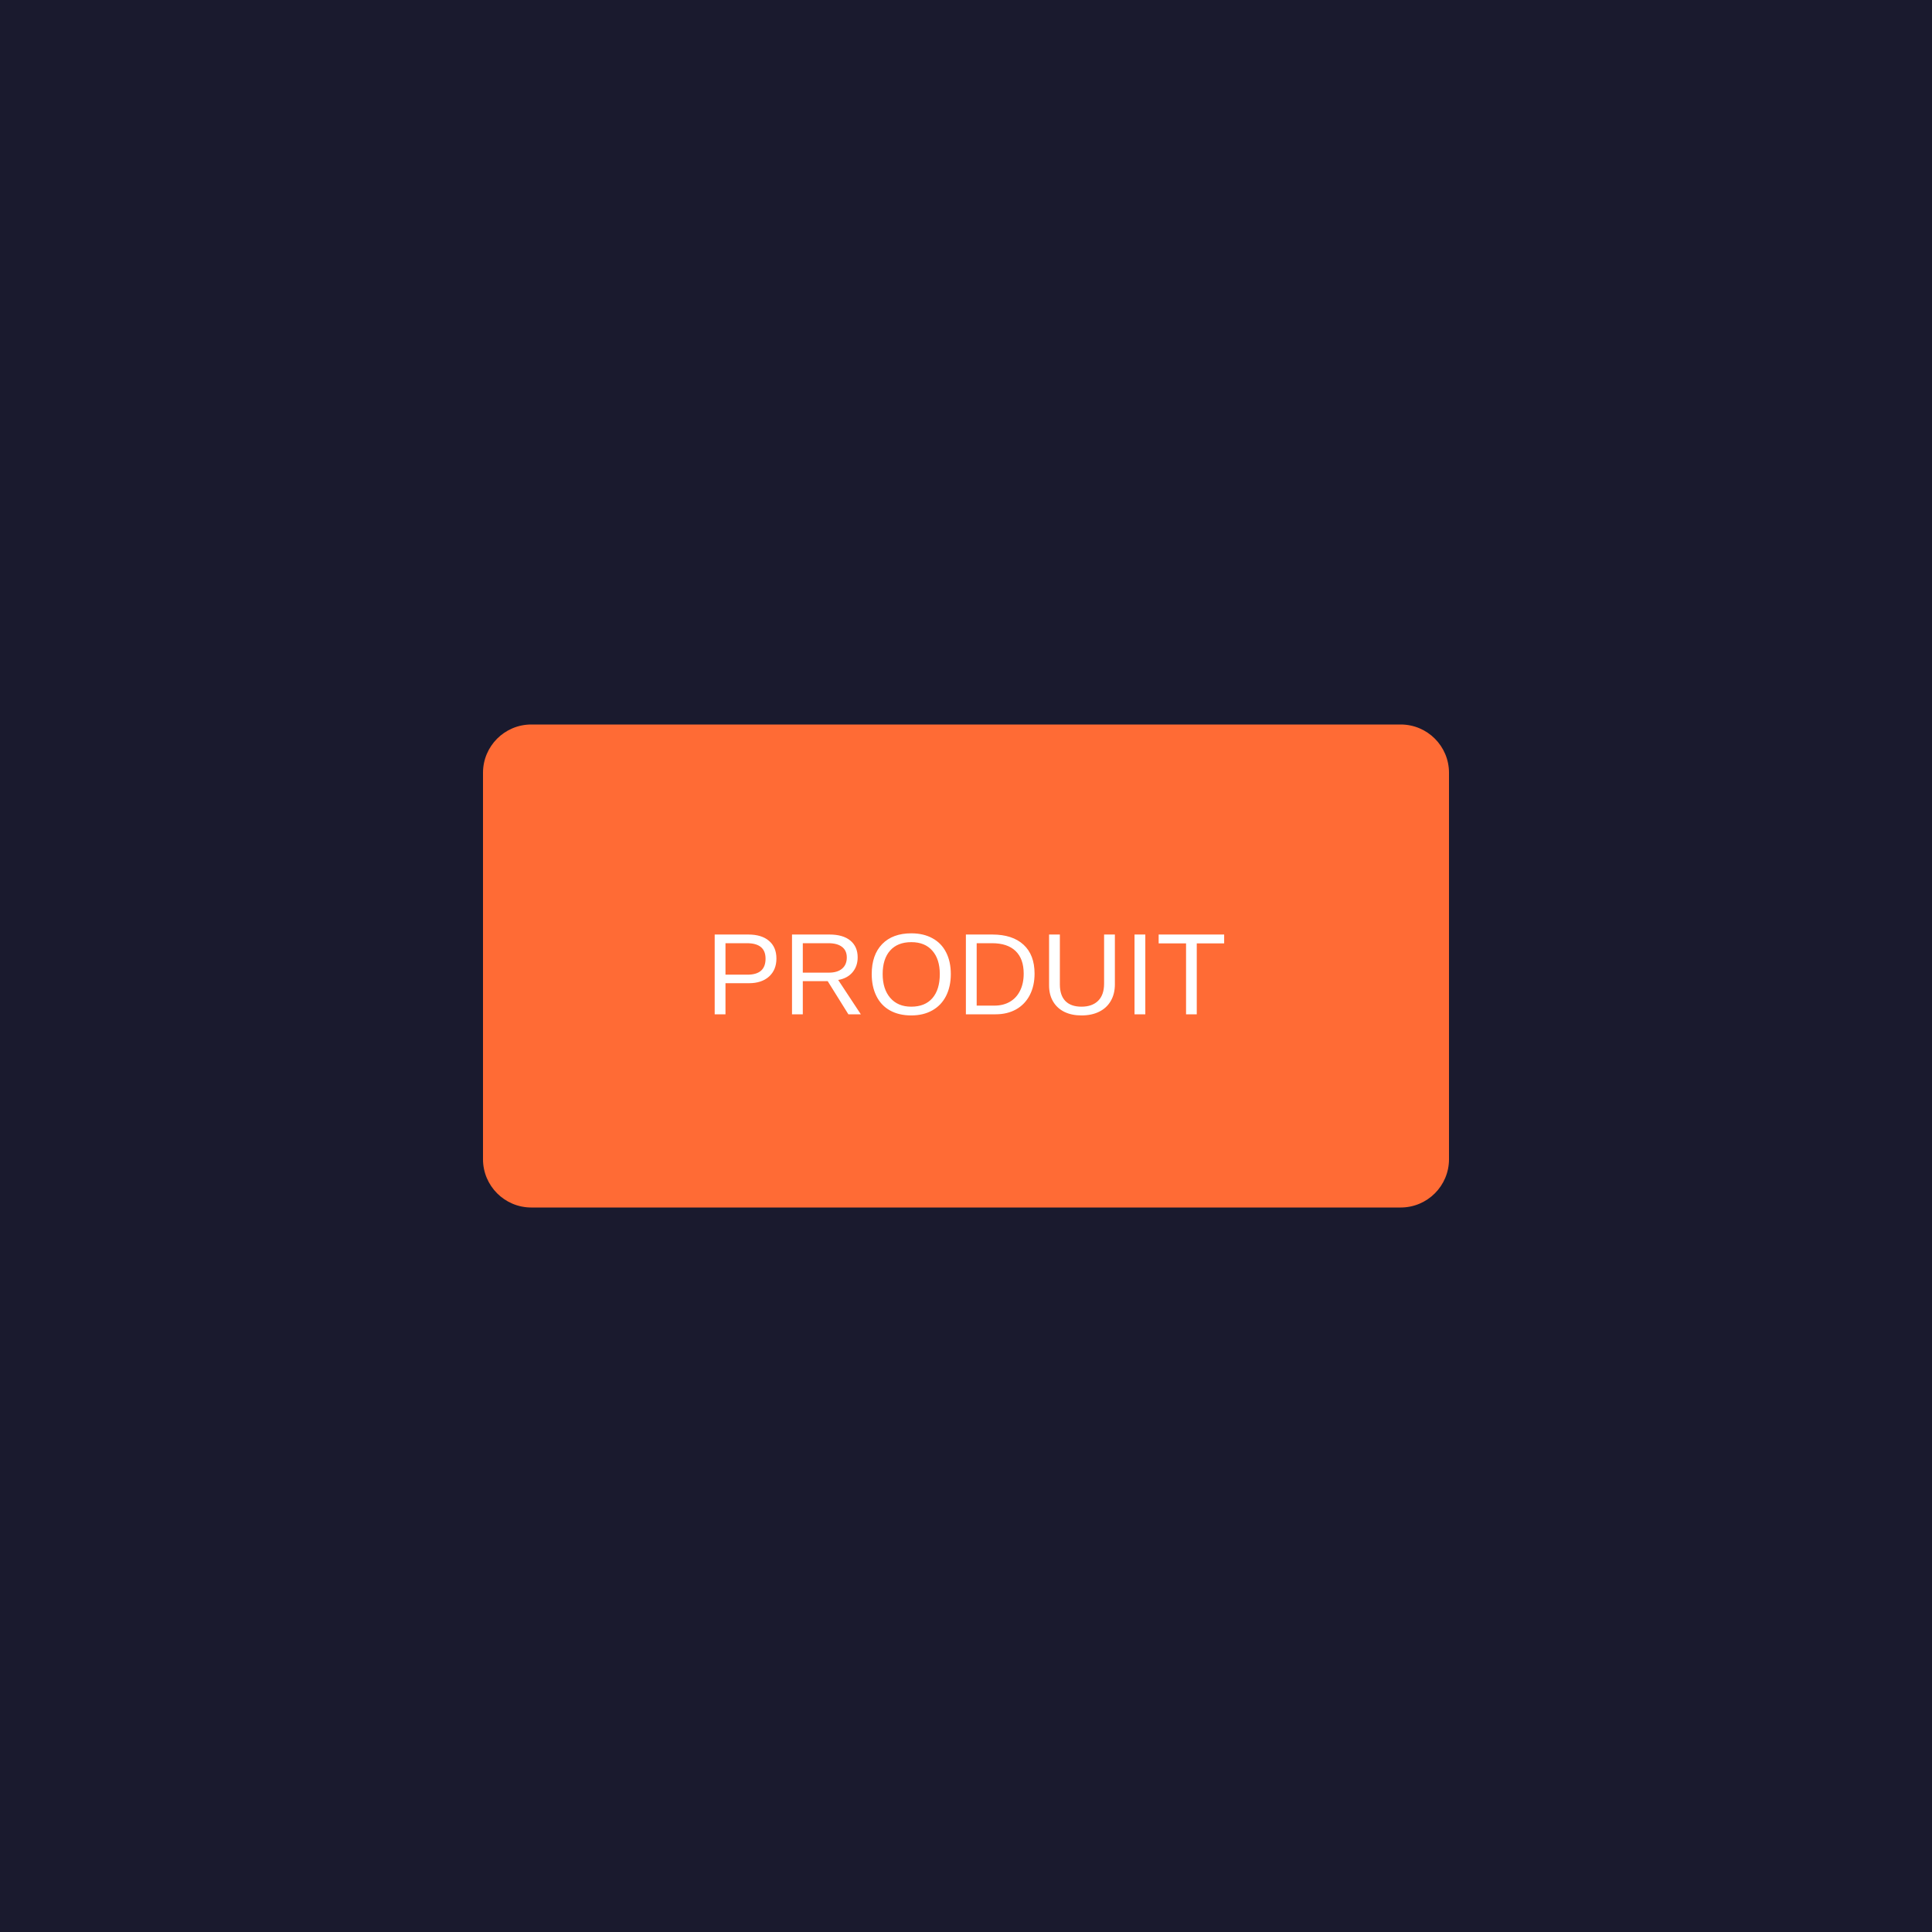
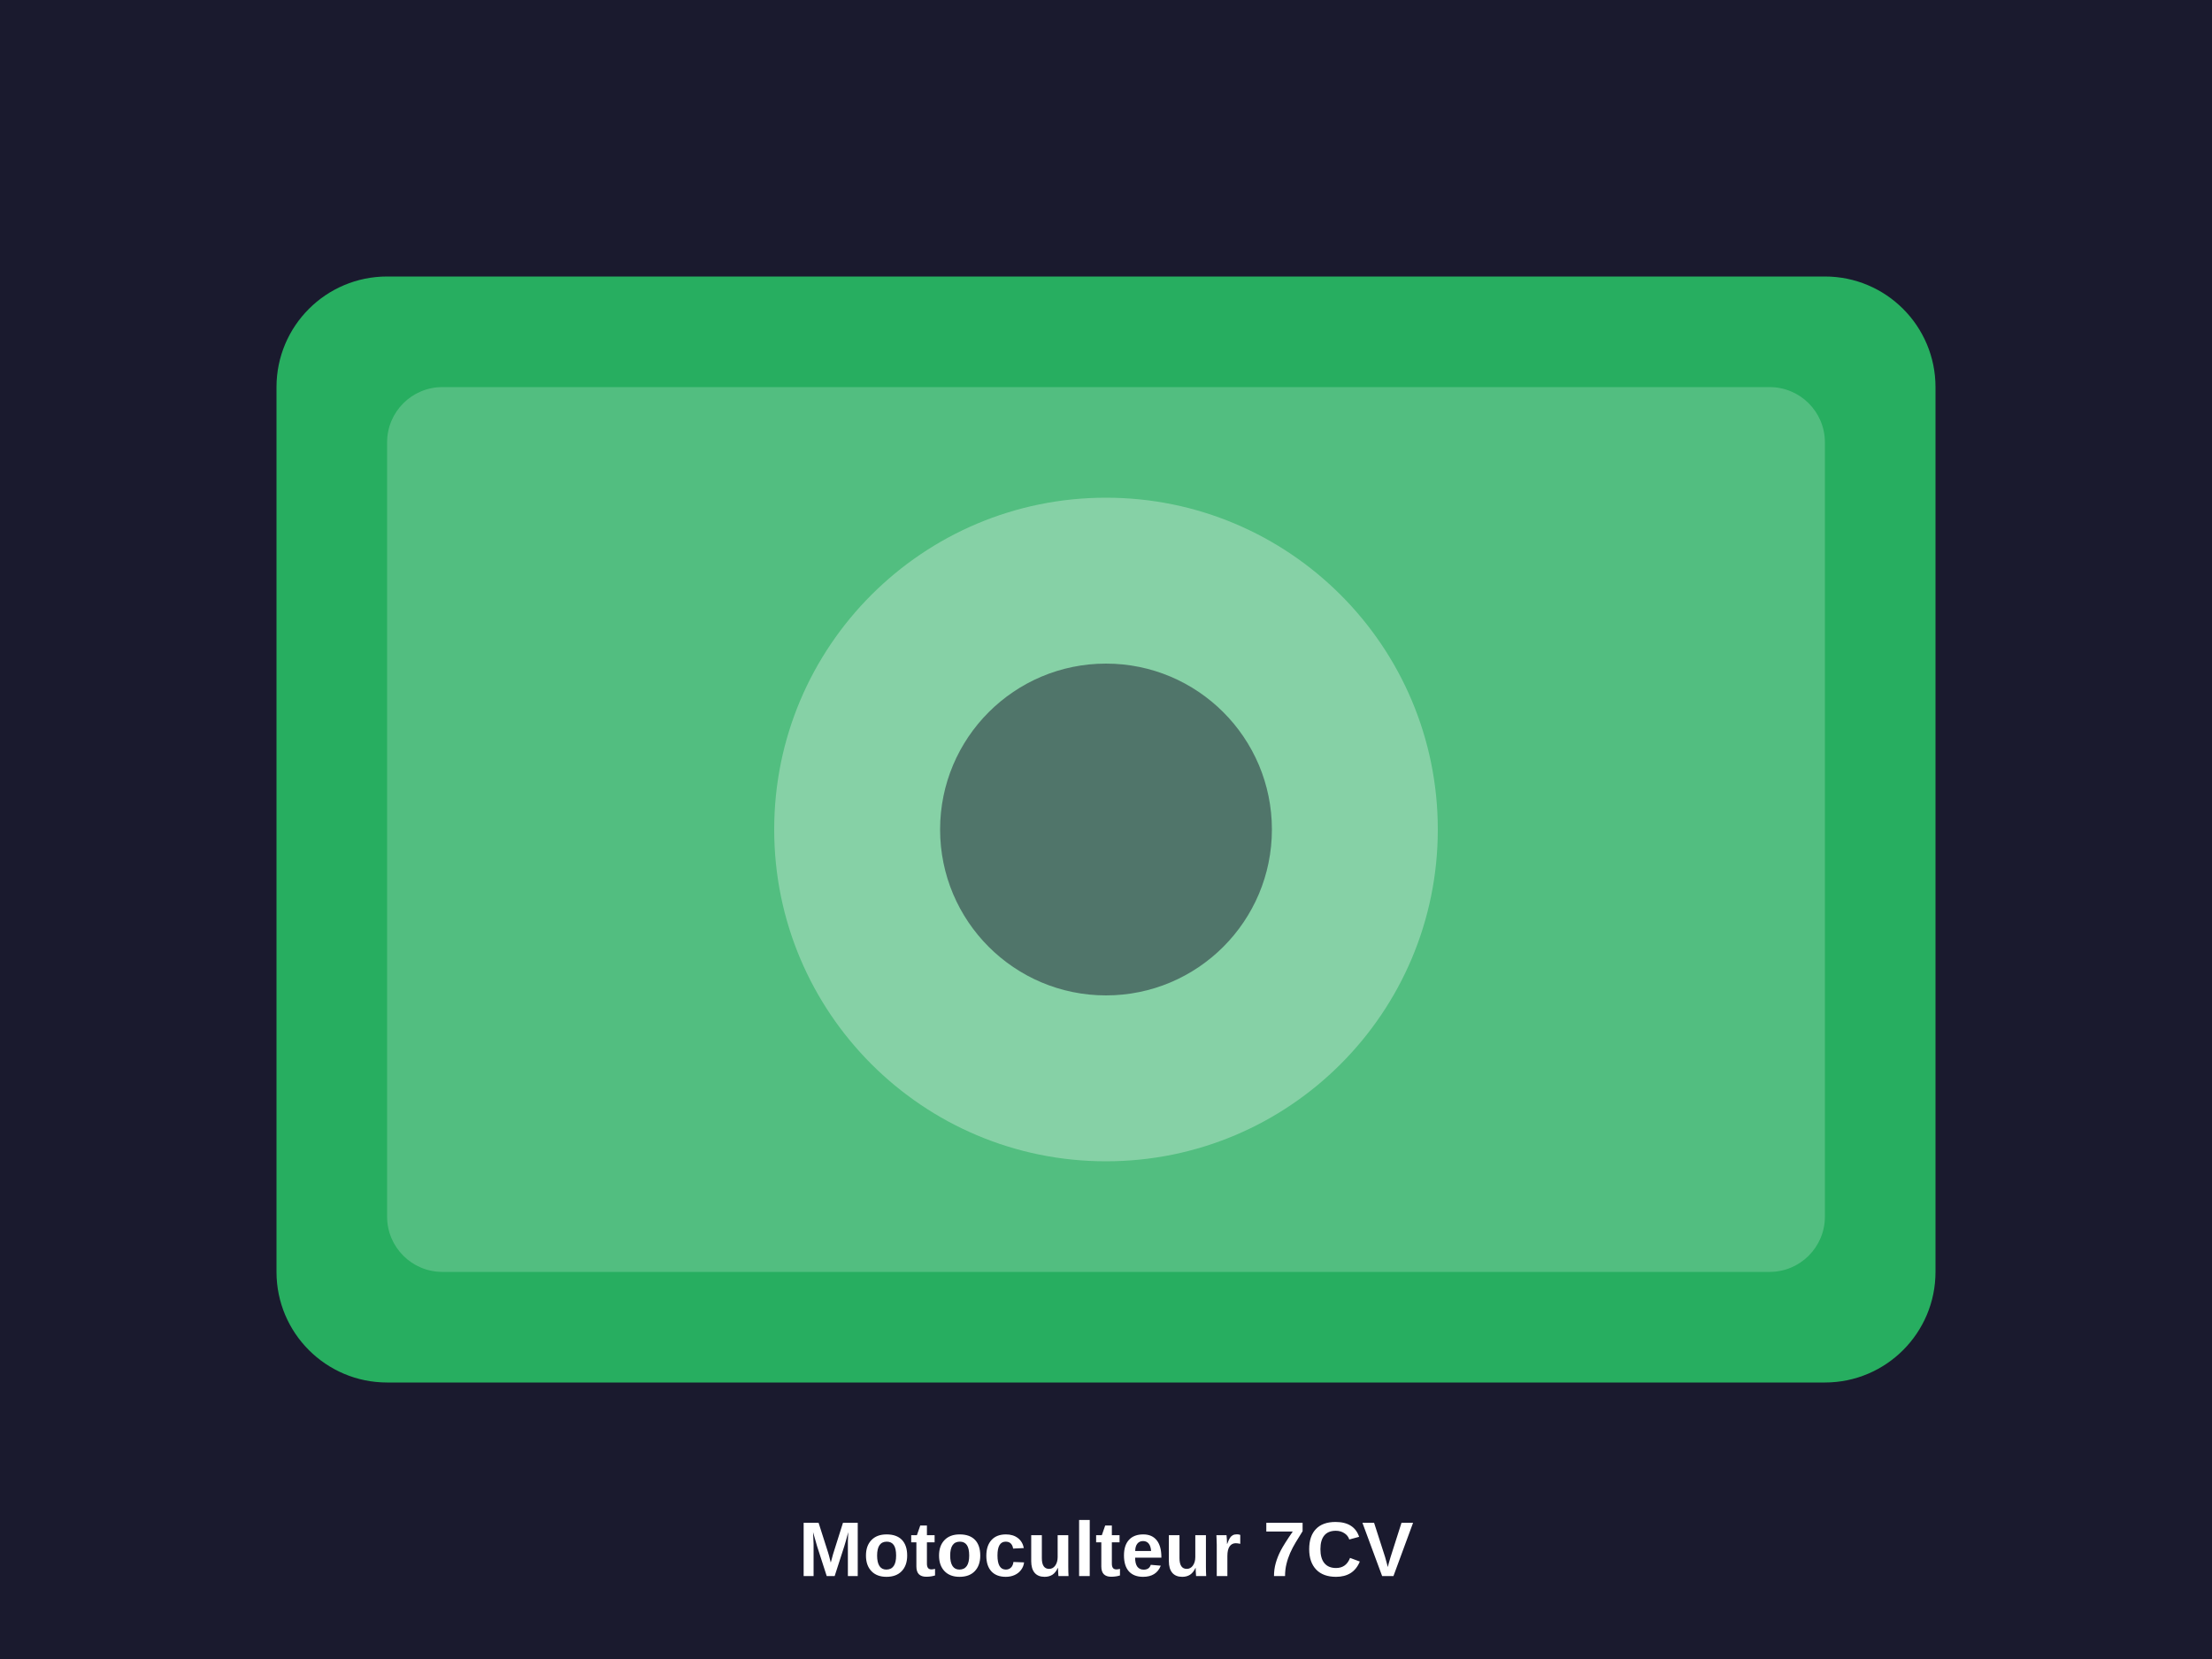
- <svg xmlns="http://www.w3.org/2000/svg" width="400" height="400" viewBox="0 0 400 400">
-   <rect fill="#1a1a2e" width="400" height="400" />
-   <rect fill="#FF6B35" x="100" y="150" width="200" height="100" rx="10" />
-   <text fill="#fff" x="200" y="210" font-family="Arial" font-size="24" text-anchor="middle">PRODUIT</text>
+ <svg xmlns="http://www.w3.org/2000/svg" width="400" height="300" viewBox="0 0 400 300">
+   <rect fill="#1a1a2e" width="400" height="300" />
+   <rect fill="#27ae60" x="50" y="50" width="300" height="200" rx="20" />
+   <rect fill="#fff" opacity="0.2" x="70" y="70" width="260" height="160" rx="10" />
+   <circle fill="#fff" opacity="0.3" cx="200" cy="150" r="60" />
+   <circle fill="#1a1a2e" opacity="0.5" cx="200" cy="150" r="30" />
+   <text fill="#fff" x="200" y="285" font-family="Arial" font-size="14" text-anchor="middle" font-weight="bold">Motoculteur 7CV</text>
</svg>
